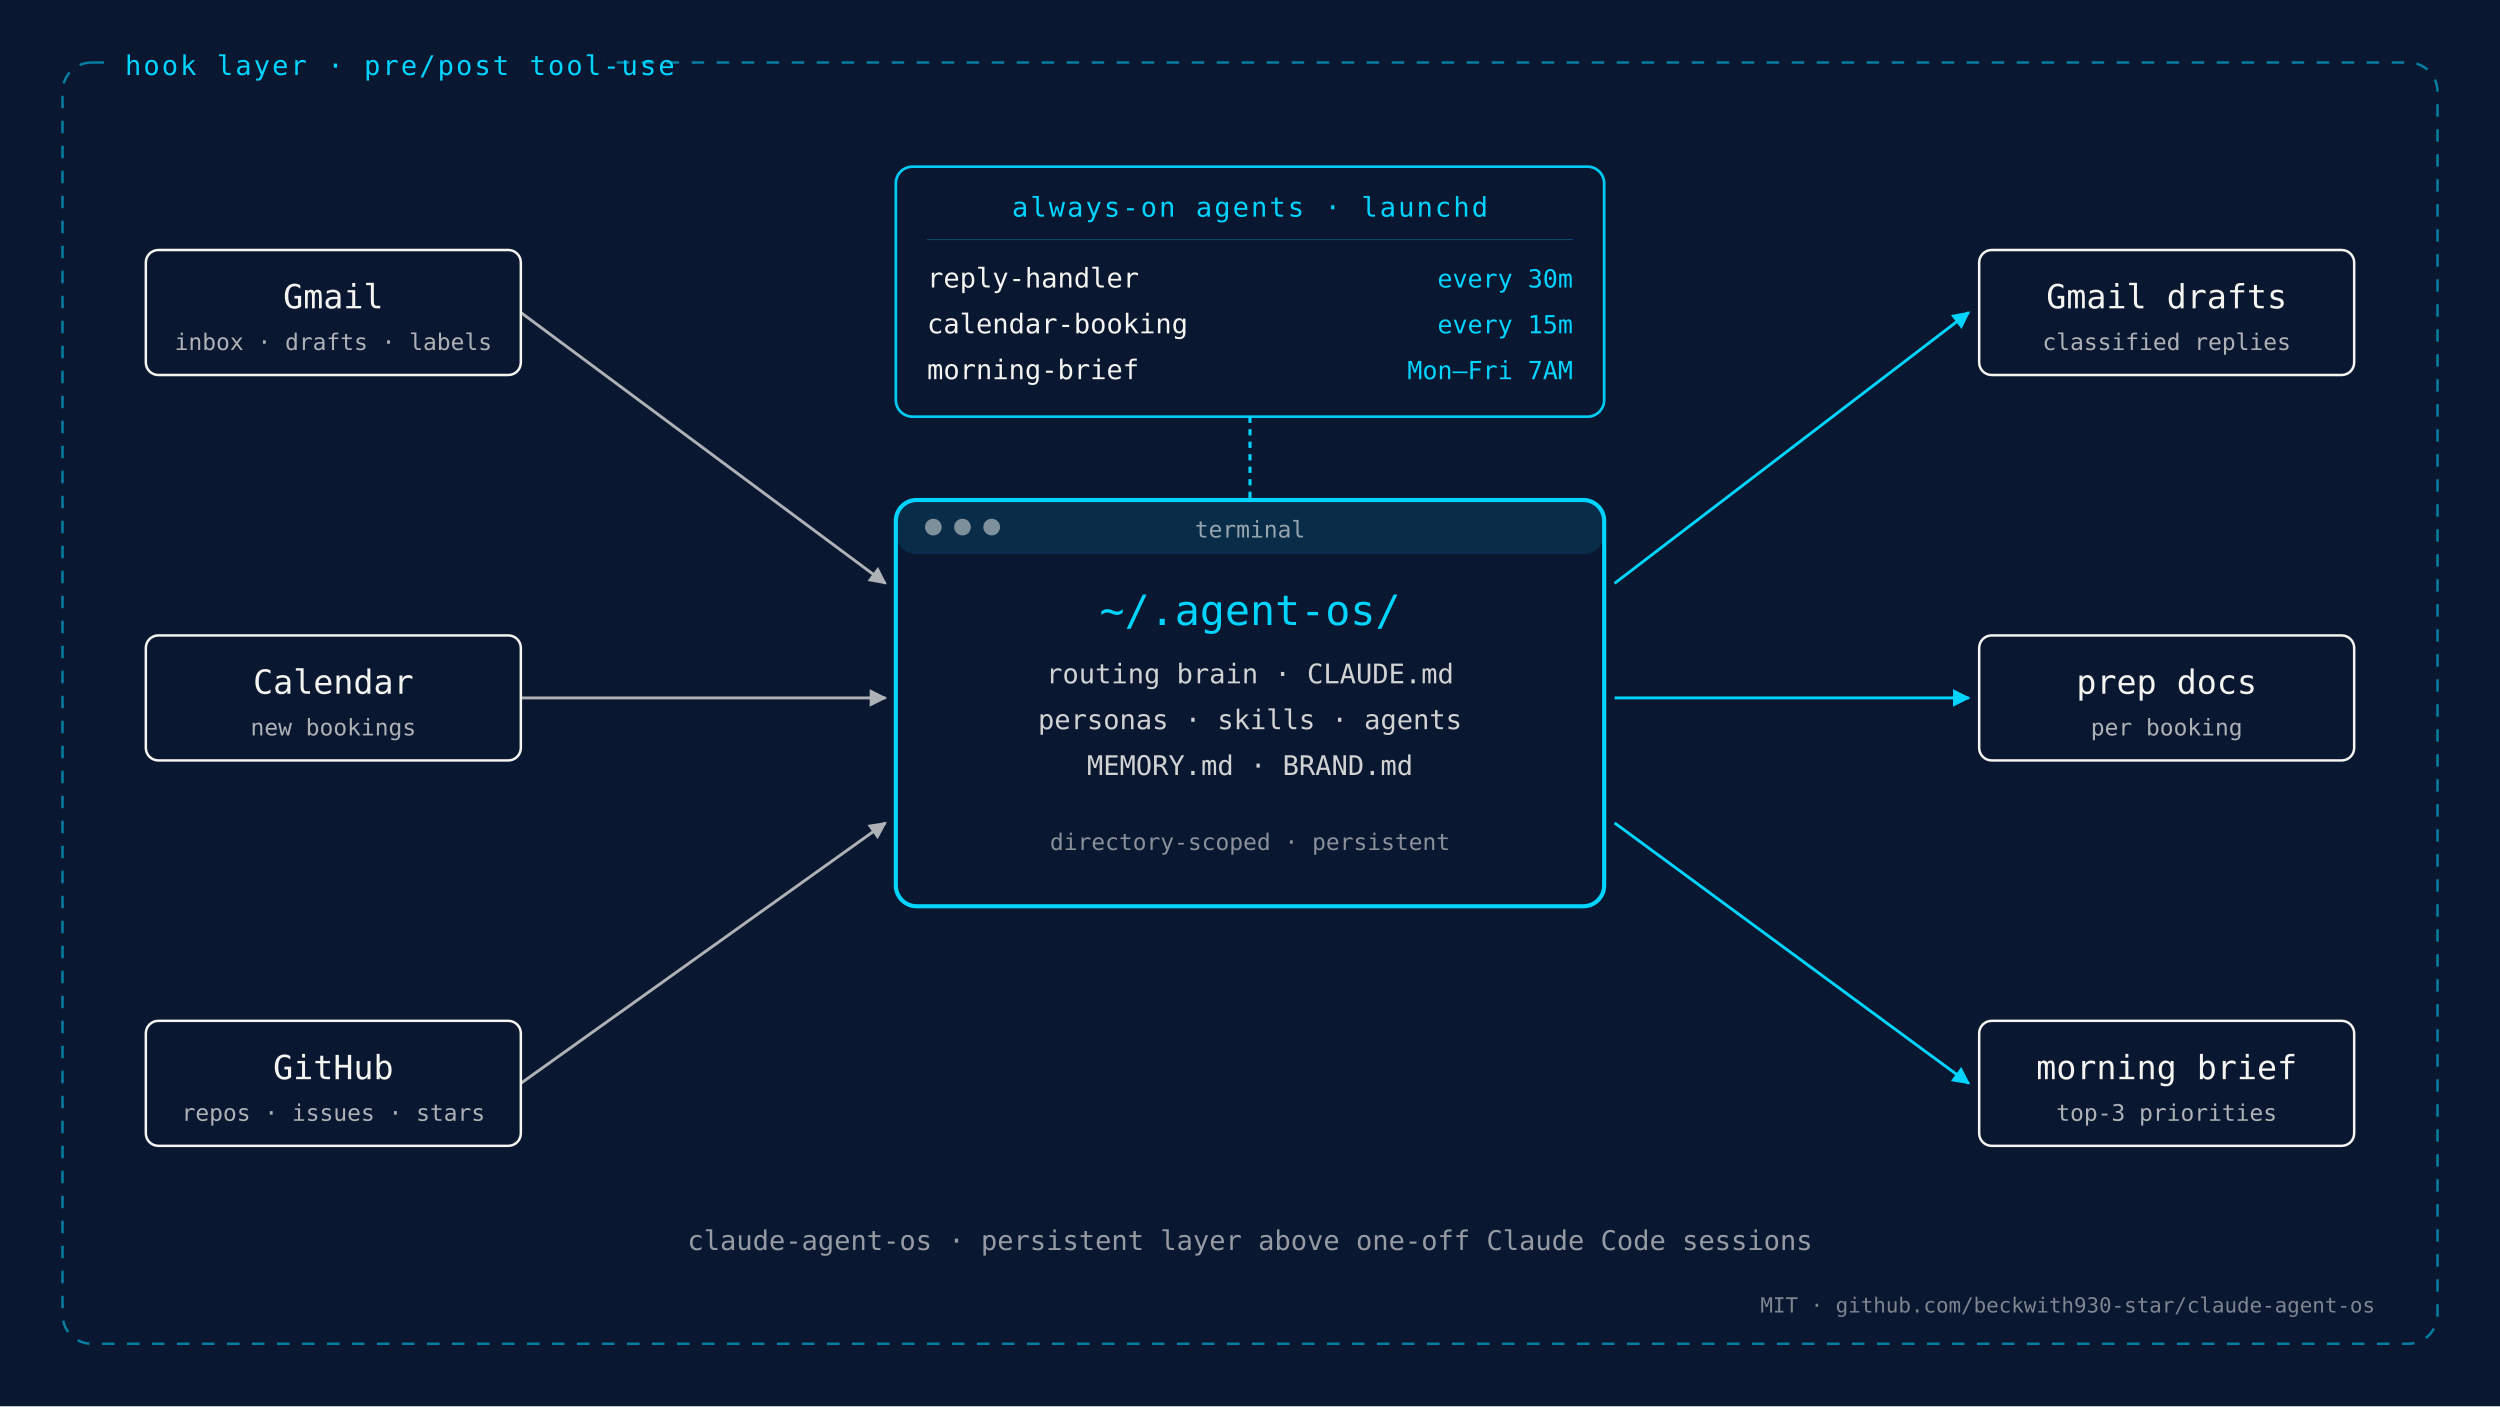
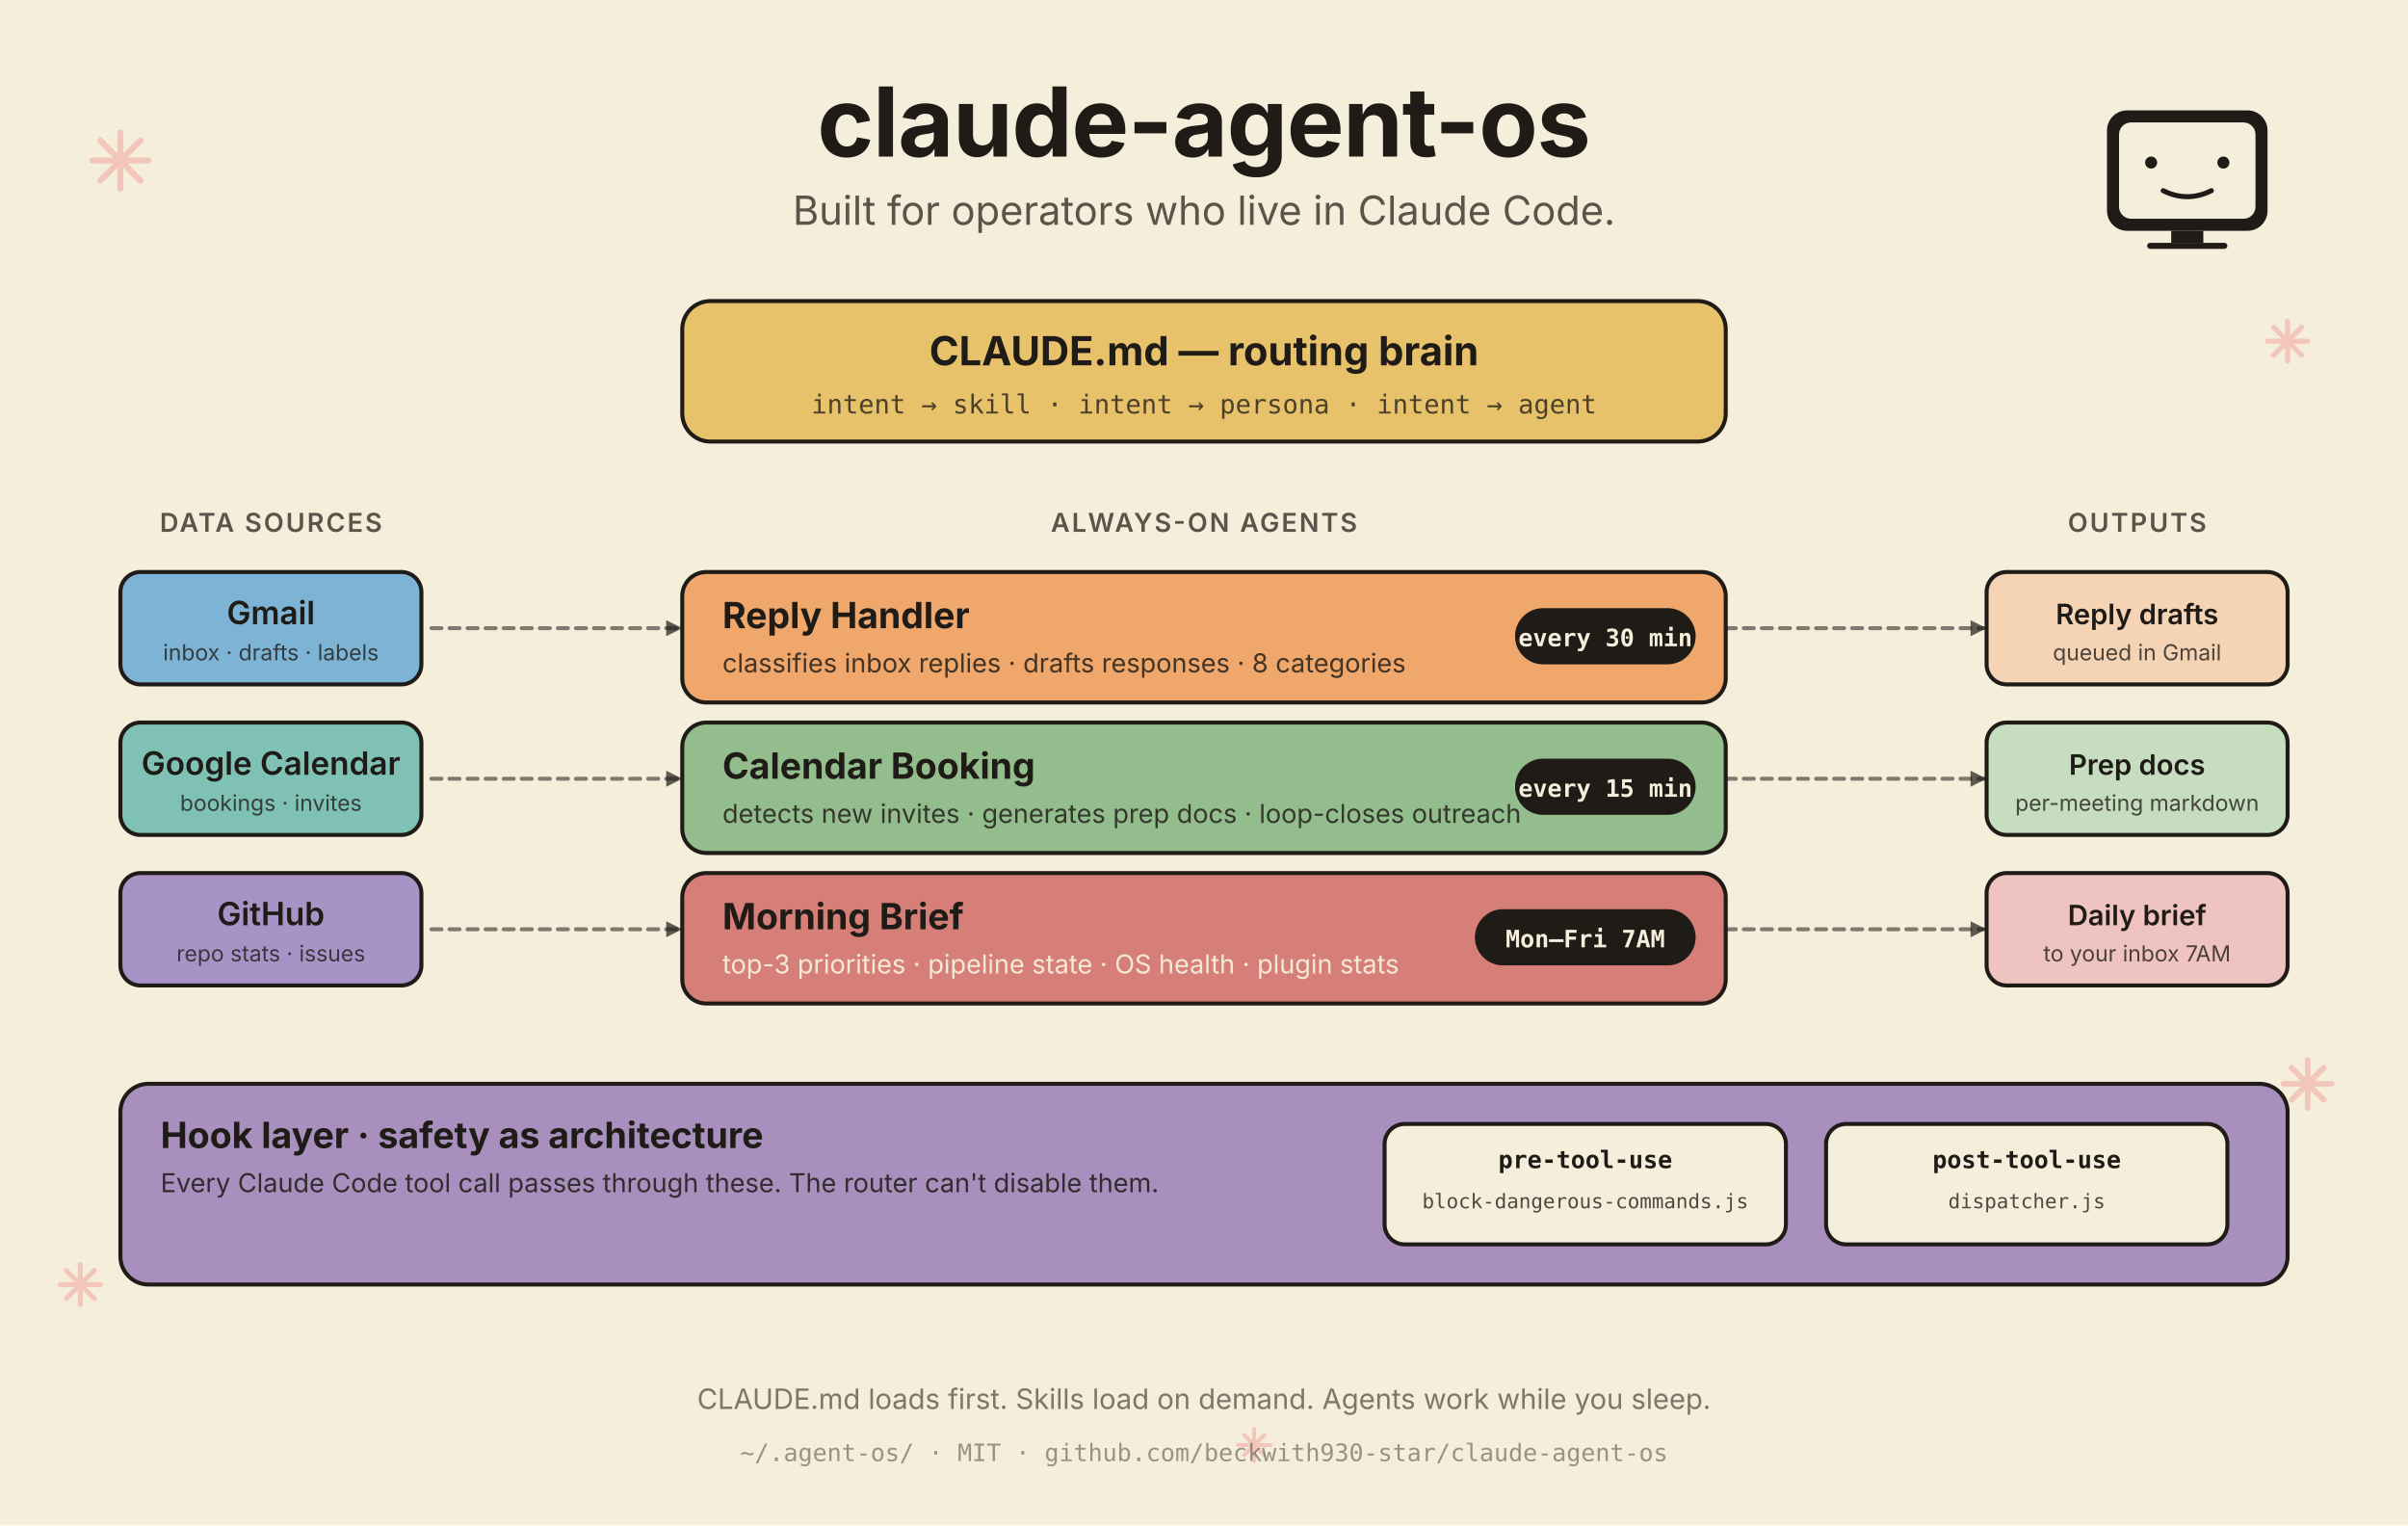
- <svg xmlns="http://www.w3.org/2000/svg" viewBox="0 0 1200 675" width="1200" height="675" font-family="ui-monospace, SFMono-Regular, Menlo, Consolas, monospace">
-   <defs>
-     <marker id="arrow" viewBox="0 0 10 10" refX="9" refY="5" markerWidth="6" markerHeight="6" orient="auto-start-reverse">
-       <path d="M0,0 L10,5 L0,10 z" fill="#00d4ff" />
-     </marker>
-     <marker id="arrow-warm" viewBox="0 0 10 10" refX="9" refY="5" markerWidth="6" markerHeight="6" orient="auto-start-reverse">
-       <path d="M0,0 L10,5 L0,10 z" fill="#f4f4f0" />
-     </marker>
-   </defs>
-   <rect width="1200" height="675" fill="#0a1730" />
-   <rect x="30" y="30" width="1140" height="615" rx="14" fill="none" stroke="#00d4ff" stroke-width="1.2" stroke-dasharray="6 6" opacity="0.55" />
-   <rect x="50" y="20" width="240" height="22" fill="#0a1730" />
-   <text x="60" y="36" fill="#00d4ff" font-size="13" letter-spacing="1">hook layer · pre/post tool-use</text>
-   <g>
-     <rect x="70" y="120" width="180" height="60" rx="6" fill="#0a1730" stroke="#f4f4f0" stroke-width="1.2" />
-     <text x="160" y="148" fill="#f4f4f0" font-size="16" text-anchor="middle">Gmail</text>
-     <text x="160" y="168" fill="#f4f4f0" font-size="11" text-anchor="middle" opacity="0.7">inbox · drafts · labels</text>
-     <rect x="70" y="305" width="180" height="60" rx="6" fill="#0a1730" stroke="#f4f4f0" stroke-width="1.2" />
-     <text x="160" y="333" fill="#f4f4f0" font-size="16" text-anchor="middle">Calendar</text>
-     <text x="160" y="353" fill="#f4f4f0" font-size="11" text-anchor="middle" opacity="0.7">new bookings</text>
-     <rect x="70" y="490" width="180" height="60" rx="6" fill="#0a1730" stroke="#f4f4f0" stroke-width="1.2" />
-     <text x="160" y="518" fill="#f4f4f0" font-size="16" text-anchor="middle">GitHub</text>
-     <text x="160" y="538" fill="#f4f4f0" font-size="11" text-anchor="middle" opacity="0.7">repos · issues · stars</text>
+ <svg xmlns="http://www.w3.org/2000/svg" viewBox="0 0 1200 760" width="1200" height="760" font-family="system-ui, -apple-system, 'Segoe UI', sans-serif">
+   <rect width="1200" height="760" fill="#F5EEDB" />
+   <g opacity="0.55">
+     <g transform="translate(60,80)">
+       <path d="M0,-14 L0,14 M-14,0 L14,0 M-10,-10 L10,10 M-10,10 L10,-10" stroke="#F2A6A0" stroke-width="3" stroke-linecap="round" />
+     </g>
+     <g transform="translate(1140,170)">
+       <path d="M0,-10 L0,10 M-10,0 L10,0 M-7,-7 L7,7 M-7,7 L7,-7" stroke="#F2A6A0" stroke-width="2.5" stroke-linecap="round" />
+     </g>
+     <g transform="translate(1150,540)">
+       <path d="M0,-12 L0,12 M-12,0 L12,0 M-8,-8 L8,8 M-8,8 L8,-8" stroke="#F2A6A0" stroke-width="2.8" stroke-linecap="round" />
+     </g>
+     <g transform="translate(40,640)">
+       <path d="M0,-10 L0,10 M-10,0 L10,0 M-7,-7 L7,7 M-7,7 L7,-7" stroke="#F2A6A0" stroke-width="2.5" stroke-linecap="round" />
+     </g>
+     <g transform="translate(625,720)">
+       <path d="M0,-8 L0,8 M-8,0 L8,0 M-5,-5 L5,5 M-5,5 L5,-5" stroke="#F2A6A0" stroke-width="2" stroke-linecap="round" />
+     </g>
  </g>
-   <g>
-     <rect x="430" y="240" width="340" height="195" rx="10" fill="#0a1730" stroke="#00d4ff" stroke-width="2" />
-     <rect x="430" y="240" width="340" height="26" rx="10" fill="#00d4ff" opacity="0.12" />
-     <circle cx="448" cy="253" r="4" fill="#f4f4f0" opacity="0.5" />
-     <circle cx="462" cy="253" r="4" fill="#f4f4f0" opacity="0.5" />
-     <circle cx="476" cy="253" r="4" fill="#f4f4f0" opacity="0.5" />
-     <text x="600" y="258" fill="#f4f4f0" font-size="11" text-anchor="middle" opacity="0.6">terminal</text>
-     <text x="600" y="300" fill="#00d4ff" font-size="20" text-anchor="middle">~/.agent-os/</text>
-     <text x="600" y="328" fill="#f4f4f0" font-size="13" text-anchor="middle" opacity="0.85">routing brain · CLAUDE.md</text>
-     <text x="600" y="350" fill="#f4f4f0" font-size="13" text-anchor="middle" opacity="0.85">personas · skills · agents</text>
-     <text x="600" y="372" fill="#f4f4f0" font-size="13" text-anchor="middle" opacity="0.85">MEMORY.md · BRAND.md</text>
-     <text x="600" y="408" fill="#f4f4f0" font-size="11" text-anchor="middle" opacity="0.55">directory-scoped · persistent</text>
+   <text x="600" y="78" fill="#1F1B16" font-size="48" font-weight="700" text-anchor="middle" letter-spacing="-0.5">claude-agent-os</text>
+   <text x="600" y="112" fill="#5C544A" font-size="20" text-anchor="middle">Built for operators who live in Claude Code.</text>
+   <g transform="translate(1050,55)">
+     <rect x="0" y="0" width="80" height="60" rx="10" fill="#1F1B16" />
+     <rect x="6" y="6" width="68" height="48" rx="6" fill="#F5EEDB" />
+     <circle cx="22" cy="26" r="3" fill="#1F1B16" />
+     <circle cx="58" cy="26" r="3" fill="#1F1B16" />
+     <path d="M28,40 Q40,46 52,40" stroke="#1F1B16" stroke-width="2.5" fill="none" stroke-linecap="round" />
+     <rect x="32" y="60" width="16" height="6" fill="#1F1B16" />
+     <rect x="20" y="66" width="40" height="3" rx="1.5" fill="#1F1B16" />
  </g>
-   <g>
-     <rect x="430" y="80" width="340" height="120" rx="8" fill="#0a1730" stroke="#00d4ff" stroke-width="1.3" opacity="0.95" />
-     <text x="600" y="104" fill="#00d4ff" font-size="13" text-anchor="middle" letter-spacing="1">always-on agents · launchd</text>
-     <line x1="445" y1="115" x2="755" y2="115" stroke="#00d4ff" stroke-width="0.5" opacity="0.3" />
-     <text x="445" y="138" fill="#f4f4f0" font-size="13">reply-handler</text>
-     <text x="755" y="138" fill="#00d4ff" font-size="12" text-anchor="end">every 30m</text>
-     <text x="445" y="160" fill="#f4f4f0" font-size="13">calendar-booking</text>
-     <text x="755" y="160" fill="#00d4ff" font-size="12" text-anchor="end">every 15m</text>
-     <text x="445" y="182" fill="#f4f4f0" font-size="13">morning-brief</text>
-     <text x="755" y="182" fill="#00d4ff" font-size="12" text-anchor="end">Mon–Fri 7AM</text>
+   <g transform="translate(340,150)">
+     <rect x="0" y="0" width="520" height="70" rx="14" fill="#E8C26B" stroke="#1F1B16" stroke-width="2" />
+     <text x="260" y="32" fill="#1F1B16" font-size="20" font-weight="700" text-anchor="middle">CLAUDE.md — routing brain</text>
+     <text x="260" y="56" fill="#1F1B16" font-size="13" text-anchor="middle" opacity="0.78" font-family="ui-monospace, 'SF Mono', monospace">intent → skill · intent → persona · intent → agent</text>
  </g>
-   <g>
-     <rect x="950" y="120" width="180" height="60" rx="6" fill="#0a1730" stroke="#f4f4f0" stroke-width="1.2" />
-     <text x="1040" y="148" fill="#f4f4f0" font-size="16" text-anchor="middle">Gmail drafts</text>
-     <text x="1040" y="168" fill="#f4f4f0" font-size="11" text-anchor="middle" opacity="0.7">classified replies</text>
-     <rect x="950" y="305" width="180" height="60" rx="6" fill="#0a1730" stroke="#f4f4f0" stroke-width="1.2" />
-     <text x="1040" y="333" fill="#f4f4f0" font-size="16" text-anchor="middle">prep docs</text>
-     <text x="1040" y="353" fill="#f4f4f0" font-size="11" text-anchor="middle" opacity="0.7">per booking</text>
-     <rect x="950" y="490" width="180" height="60" rx="6" fill="#0a1730" stroke="#f4f4f0" stroke-width="1.2" />
-     <text x="1040" y="518" fill="#f4f4f0" font-size="16" text-anchor="middle">morning brief</text>
-     <text x="1040" y="538" fill="#f4f4f0" font-size="11" text-anchor="middle" opacity="0.7">top-3 priorities</text>
+   <text x="135" y="265" fill="#5C544A" font-size="13" text-anchor="middle" font-weight="600" letter-spacing="1">DATA SOURCES</text>
+   <text x="600" y="265" fill="#5C544A" font-size="13" text-anchor="middle" font-weight="600" letter-spacing="1">ALWAYS-ON AGENTS</text>
+   <text x="1065" y="265" fill="#5C544A" font-size="13" text-anchor="middle" font-weight="600" letter-spacing="1">OUTPUTS</text>
+   <g transform="translate(60,285)">
+     <rect x="0" y="0" width="150" height="56" rx="10" fill="#7DB4D6" stroke="#1F1B16" stroke-width="2" />
+     <text x="75" y="26" fill="#1F1B16" font-size="16" font-weight="600" text-anchor="middle">Gmail</text>
+     <text x="75" y="44" fill="#1F1B16" font-size="11" text-anchor="middle" opacity="0.78">inbox · drafts · labels</text>
  </g>
-   <line x1="250" y1="150" x2="425" y2="280" stroke="#f4f4f0" stroke-width="1.4" opacity="0.7" marker-end="url(#arrow-warm)" />
-   <line x1="250" y1="335" x2="425" y2="335" stroke="#f4f4f0" stroke-width="1.4" opacity="0.7" marker-end="url(#arrow-warm)" />
-   <line x1="250" y1="520" x2="425" y2="395" stroke="#f4f4f0" stroke-width="1.4" opacity="0.7" marker-end="url(#arrow-warm)" />
-   <line x1="775" y1="280" x2="945" y2="150" stroke="#00d4ff" stroke-width="1.4" marker-end="url(#arrow)" />
-   <line x1="775" y1="335" x2="945" y2="335" stroke="#00d4ff" stroke-width="1.4" marker-end="url(#arrow)" />
-   <line x1="775" y1="395" x2="945" y2="520" stroke="#00d4ff" stroke-width="1.4" marker-end="url(#arrow)" />
-   <line x1="600" y1="200" x2="600" y2="240" stroke="#00d4ff" stroke-width="1.5" stroke-dasharray="3 3" />
-   <text x="600" y="600" fill="#f4f4f0" font-size="13" text-anchor="middle" opacity="0.6">claude-agent-os · persistent layer above one-off Claude Code sessions</text>
-   <text x="1140" y="630" fill="#f4f4f0" font-size="10" text-anchor="end" opacity="0.5">MIT · github.com/beckwith930-star/claude-agent-os</text>
+   <g transform="translate(60,360)">
+     <rect x="0" y="0" width="150" height="56" rx="10" fill="#7FC2B5" stroke="#1F1B16" stroke-width="2" />
+     <text x="75" y="26" fill="#1F1B16" font-size="16" font-weight="600" text-anchor="middle">Google Calendar</text>
+     <text x="75" y="44" fill="#1F1B16" font-size="11" text-anchor="middle" opacity="0.78">bookings · invites</text>
+   </g>
+   <g transform="translate(60,435)">
+     <rect x="0" y="0" width="150" height="56" rx="10" fill="#A893C7" stroke="#1F1B16" stroke-width="2" />
+     <text x="75" y="26" fill="#1F1B16" font-size="16" font-weight="600" text-anchor="middle">GitHub</text>
+     <text x="75" y="44" fill="#1F1B16" font-size="11" text-anchor="middle" opacity="0.78">repo stats · issues</text>
+   </g>
+   <g stroke="#1F1B16" stroke-width="2" fill="none" stroke-dasharray="5,4" opacity="0.55">
+     <path d="M215,313 Q280,313 340,313" stroke-linecap="round" />
+     <path d="M215,388 Q280,388 340,388" stroke-linecap="round" />
+     <path d="M215,463 Q280,463 340,463" stroke-linecap="round" />
+   </g>
+   <g fill="#1F1B16" opacity="0.7">
+     <polygon points="340,313 332,309 332,317" />
+     <polygon points="340,388 332,384 332,392" />
+     <polygon points="340,463 332,459 332,467" />
+   </g>
+   <g transform="translate(340,285)">
+     <rect x="0" y="0" width="520" height="65" rx="12" fill="#EFA76B" stroke="#1F1B16" stroke-width="2" />
+     <text x="20" y="28" fill="#1F1B16" font-size="18" font-weight="700">Reply Handler</text>
+     <text x="20" y="50" fill="#1F1B16" font-size="13" opacity="0.82">classifies inbox replies · drafts responses · 8 categories</text>
+     <g transform="translate(415,18)">
+       <rect x="0" y="0" width="90" height="28" rx="14" fill="#1F1B16" />
+       <text x="45" y="19" fill="#F5EEDB" font-size="12" font-weight="600" text-anchor="middle" font-family="ui-monospace, 'SF Mono', monospace">every 30 min</text>
+     </g>
+   </g>
+   <g transform="translate(340,360)">
+     <rect x="0" y="0" width="520" height="65" rx="12" fill="#94BD8E" stroke="#1F1B16" stroke-width="2" />
+     <text x="20" y="28" fill="#1F1B16" font-size="18" font-weight="700">Calendar Booking</text>
+     <text x="20" y="50" fill="#1F1B16" font-size="13" opacity="0.82">detects new invites · generates prep docs · loop-closes outreach</text>
+     <g transform="translate(415,18)">
+       <rect x="0" y="0" width="90" height="28" rx="14" fill="#1F1B16" />
+       <text x="45" y="19" fill="#F5EEDB" font-size="12" font-weight="600" text-anchor="middle" font-family="ui-monospace, 'SF Mono', monospace">every 15 min</text>
+     </g>
+   </g>
+   <g transform="translate(340,435)">
+     <rect x="0" y="0" width="520" height="65" rx="12" fill="#D67E78" stroke="#1F1B16" stroke-width="2" />
+     <text x="20" y="28" fill="#1F1B16" font-size="18" font-weight="700">Morning Brief</text>
+     <text x="20" y="50" fill="#F5EEDB" font-size="13" opacity="0.95">top-3 priorities · pipeline state · OS health · plugin stats</text>
+     <g transform="translate(395,18)">
+       <rect x="0" y="0" width="110" height="28" rx="14" fill="#1F1B16" />
+       <text x="55" y="19" fill="#F5EEDB" font-size="12" font-weight="600" text-anchor="middle" font-family="ui-monospace, 'SF Mono', monospace">Mon–Fri 7AM</text>
+     </g>
+   </g>
+   <g stroke="#1F1B16" stroke-width="2" fill="none" stroke-dasharray="5,4" opacity="0.55">
+     <path d="M860,313 Q925,313 990,313" stroke-linecap="round" />
+     <path d="M860,388 Q925,388 990,388" stroke-linecap="round" />
+     <path d="M860,463 Q925,463 990,463" stroke-linecap="round" />
+   </g>
+   <g fill="#1F1B16" opacity="0.7">
+     <polygon points="990,313 982,309 982,317" />
+     <polygon points="990,388 982,384 982,392" />
+     <polygon points="990,463 982,459 982,467" />
+   </g>
+   <g transform="translate(990,285)">
+     <rect x="0" y="0" width="150" height="56" rx="10" fill="#F5D4B6" stroke="#1F1B16" stroke-width="2" />
+     <text x="75" y="26" fill="#1F1B16" font-size="14" font-weight="600" text-anchor="middle">Reply drafts</text>
+     <text x="75" y="44" fill="#1F1B16" font-size="11" text-anchor="middle" opacity="0.78">queued in Gmail</text>
+   </g>
+   <g transform="translate(990,360)">
+     <rect x="0" y="0" width="150" height="56" rx="10" fill="#C6DDC0" stroke="#1F1B16" stroke-width="2" />
+     <text x="75" y="26" fill="#1F1B16" font-size="14" font-weight="600" text-anchor="middle">Prep docs</text>
+     <text x="75" y="44" fill="#1F1B16" font-size="11" text-anchor="middle" opacity="0.78">per-meeting markdown</text>
+   </g>
+   <g transform="translate(990,435)">
+     <rect x="0" y="0" width="150" height="56" rx="10" fill="#EFC4C0" stroke="#1F1B16" stroke-width="2" />
+     <text x="75" y="26" fill="#1F1B16" font-size="14" font-weight="600" text-anchor="middle">Daily brief</text>
+     <text x="75" y="44" fill="#1F1B16" font-size="11" text-anchor="middle" opacity="0.78">to your inbox 7AM</text>
+   </g>
+   <g transform="translate(60,540)">
+     <rect x="0" y="0" width="1080" height="100" rx="14" fill="#A88FBE" stroke="#1F1B16" stroke-width="2" />
+     <text x="20" y="32" fill="#1F1B16" font-size="18" font-weight="700">Hook layer · safety as architecture</text>
+     <text x="20" y="54" fill="#1F1B16" font-size="13" opacity="0.85">Every Claude Code tool call passes through these. The router can't disable them.</text>
+     <g transform="translate(630,20)">
+       <rect x="0" y="0" width="200" height="60" rx="10" fill="#F5EEDB" stroke="#1F1B16" stroke-width="2" />
+       <text x="100" y="22" fill="#1F1B16" font-size="12" font-weight="700" text-anchor="middle" font-family="ui-monospace, 'SF Mono', monospace">pre-tool-use</text>
+       <text x="100" y="42" fill="#1F1B16" font-size="10" text-anchor="middle" opacity="0.78" font-family="ui-monospace, 'SF Mono', monospace">block-dangerous-commands.js</text>
+     </g>
+     <g transform="translate(850,20)">
+       <rect x="0" y="0" width="200" height="60" rx="10" fill="#F5EEDB" stroke="#1F1B16" stroke-width="2" />
+       <text x="100" y="22" fill="#1F1B16" font-size="12" font-weight="700" text-anchor="middle" font-family="ui-monospace, 'SF Mono', monospace">post-tool-use</text>
+       <text x="100" y="42" fill="#1F1B16" font-size="10" text-anchor="middle" opacity="0.78" font-family="ui-monospace, 'SF Mono', monospace">dispatcher.js</text>
+     </g>
+   </g>
+   <g transform="translate(0,680)">
+     <text x="600" y="22" fill="#5C544A" font-size="14" text-anchor="middle" opacity="0.78">CLAUDE.md loads first. Skills load on demand. Agents work while you sleep.</text>
+     <text x="600" y="48" fill="#5C544A" font-size="12" text-anchor="middle" opacity="0.6" font-family="ui-monospace, 'SF Mono', monospace">~/.agent-os/  ·  MIT  ·  github.com/beckwith930-star/claude-agent-os</text>
+   </g>
</svg>
